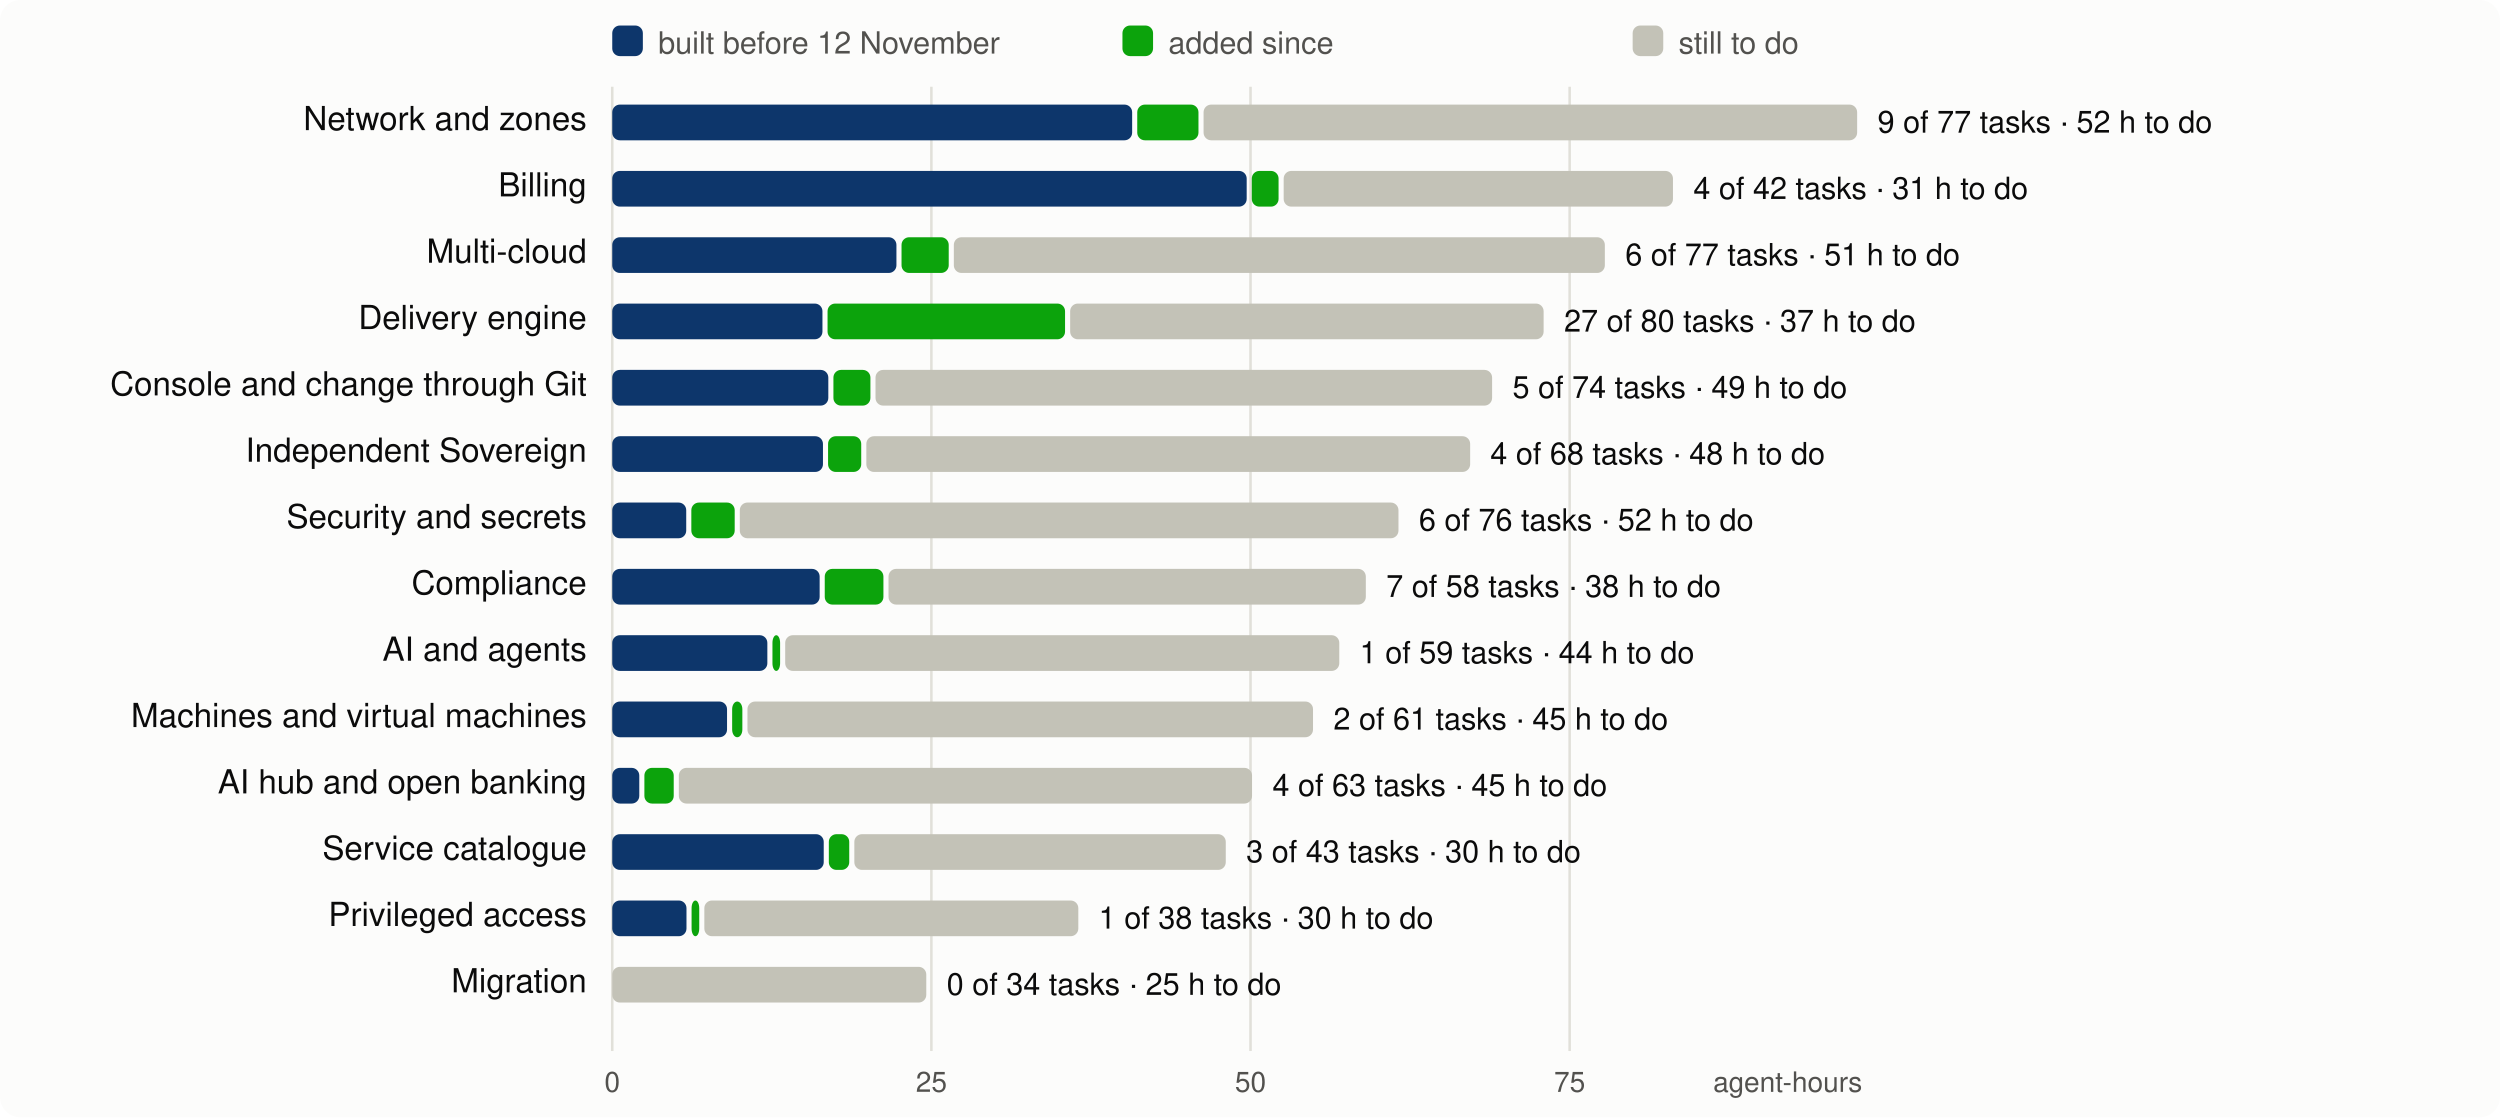
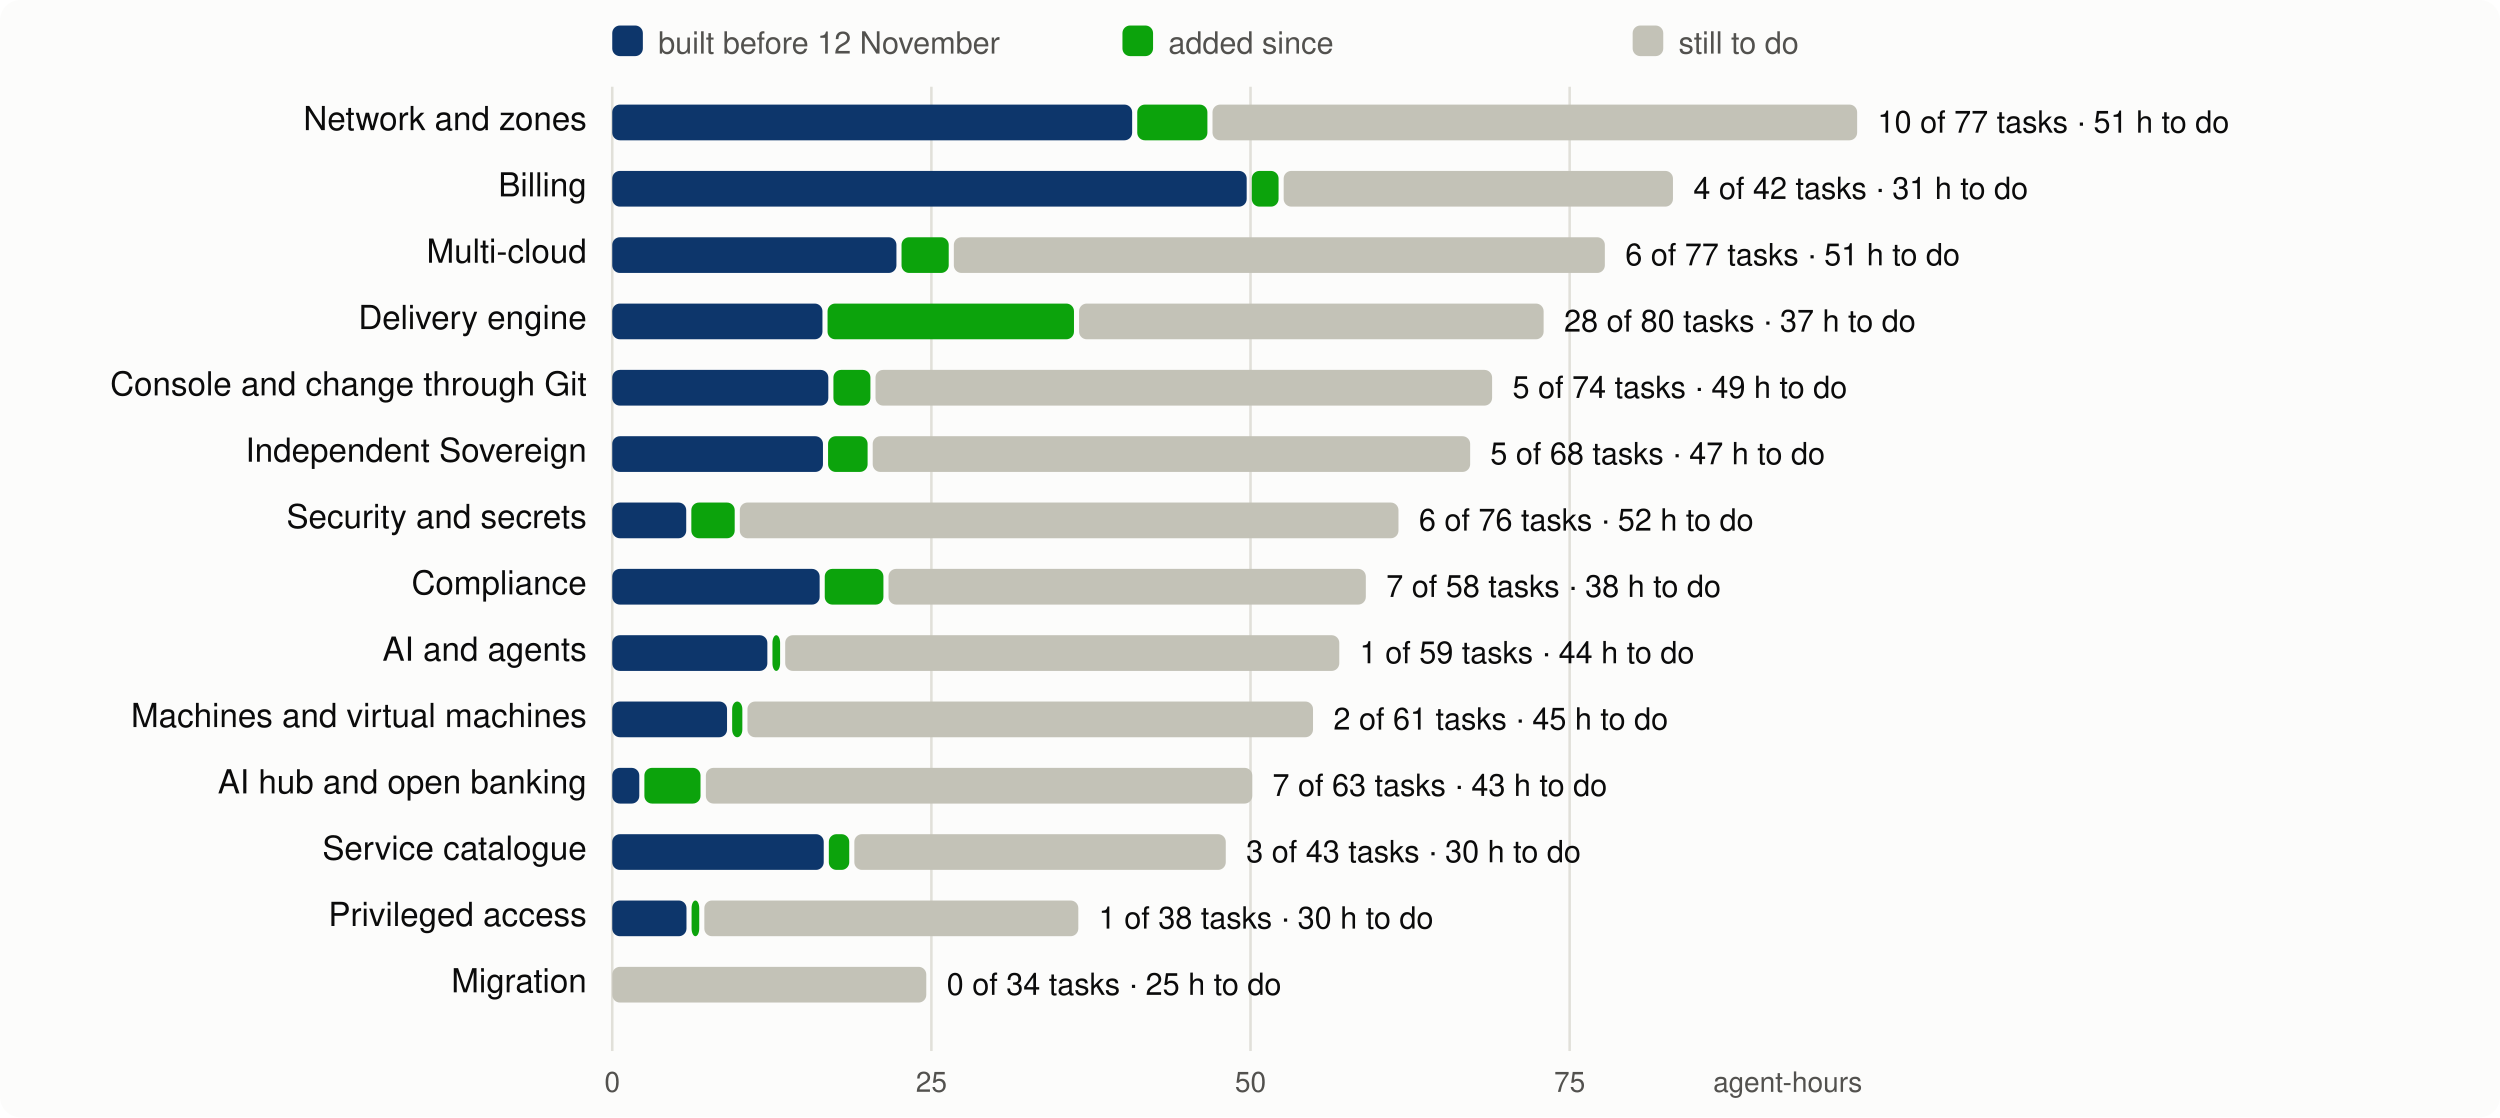
<svg xmlns="http://www.w3.org/2000/svg" viewBox="0 0 980 438" width="980" height="438" font-family="system-ui,-apple-system,Segoe UI,Helvetica,Arial,sans-serif" font-size="13">
  <rect width="980" height="438" rx="8" fill="#fcfcfb" />
  <line x1="240.0" x2="240.0" y1="34" y2="412" stroke="#e1e0d9" />
  <text x="240.0" y="428" text-anchor="middle" fill="#52514e" font-size="11">0</text>
  <line x1="365.1" x2="365.1" y1="34" y2="412" stroke="#e1e0d9" />
  <text x="365.1" y="428" text-anchor="middle" fill="#52514e" font-size="11">25</text>
  <line x1="490.2" x2="490.2" y1="34" y2="412" stroke="#e1e0d9" />
  <text x="490.2" y="428" text-anchor="middle" fill="#52514e" font-size="11">50</text>
  <line x1="615.3" x2="615.3" y1="34" y2="412" stroke="#e1e0d9" />
  <text x="615.3" y="428" text-anchor="middle" fill="#52514e" font-size="11">75</text>
  <text x="730" y="428" text-anchor="end" fill="#52514e" font-size="11">agent-hours</text>
  <rect x="240" y="10" width="12" height="12" rx="3" fill="#0d366b" />
  <text x="258" y="21" fill="#52514e" font-size="12">built before 12 November</text>
  <rect x="440" y="10" width="12" height="12" rx="3" fill="#0ca30c" />
  <text x="458" y="21" fill="#52514e" font-size="12">added since</text>
  <rect x="640" y="10" width="12" height="12" rx="3" fill="#c3c2b7" />
  <text x="658" y="21" fill="#52514e" font-size="12">still to do</text>
  <text x="230" y="51" text-anchor="end" fill="#0b0b0b">Network and zones</text>
  <rect x="240.0" y="41" width="203.8" height="14" rx="3" fill="#0d366b" />
-   <rect x="445.8" y="41" width="24.0" height="14" rx="3" fill="#0ca30c" />
-   <rect x="471.8" y="41" width="256.2" height="14" rx="3" fill="#c3c2b7" />
-   <text x="736.0" y="52" fill="#0b0b0b" font-size="12">9 of 77 tasks · 52 h to do</text>
+   <rect x="445.8" y="41" width="27.5" height="14" rx="3" fill="#0ca30c" />
+   <rect x="475.3" y="41" width="252.7" height="14" rx="3" fill="#c3c2b7" />
+   <text x="736.0" y="52" fill="#0b0b0b" font-size="12">10 of 77 tasks · 51 h to do</text>
  <text x="230" y="77" text-anchor="end" fill="#0b0b0b">Billing</text>
  <rect x="240.0" y="67" width="248.7" height="14" rx="3" fill="#0d366b" />
  <rect x="490.7" y="67" width="10.5" height="14" rx="3" fill="#0ca30c" />
  <rect x="503.2" y="67" width="152.6" height="14" rx="3" fill="#c3c2b7" />
  <text x="663.8" y="78" fill="#0b0b0b" font-size="12">4 of 42 tasks · 31 h to do</text>
  <text x="230" y="103" text-anchor="end" fill="#0b0b0b">Multi-cloud</text>
  <rect x="240.0" y="93" width="111.4" height="14" rx="3" fill="#0d366b" />
  <rect x="353.4" y="93" width="18.5" height="14" rx="3" fill="#0ca30c" />
  <rect x="373.9" y="93" width="255.2" height="14" rx="3" fill="#c3c2b7" />
  <text x="637.1" y="104" fill="#0b0b0b" font-size="12">6 of 77 tasks · 51 h to do</text>
  <text x="230" y="129" text-anchor="end" fill="#0b0b0b">Delivery engine</text>
  <rect x="240.0" y="119" width="82.4" height="14" rx="3" fill="#0d366b" />
-   <rect x="324.4" y="119" width="93.1" height="14" rx="3" fill="#0ca30c" />
-   <rect x="419.5" y="119" width="185.6" height="14" rx="3" fill="#c3c2b7" />
-   <text x="613.1" y="130" fill="#0b0b0b" font-size="12">27 of 80 tasks · 37 h to do</text>
+   <rect x="324.4" y="119" width="96.6" height="14" rx="3" fill="#0ca30c" />
+   <rect x="423.0" y="119" width="182.1" height="14" rx="3" fill="#c3c2b7" />
+   <text x="613.1" y="130" fill="#0b0b0b" font-size="12">28 of 80 tasks · 37 h to do</text>
  <text x="230" y="155" text-anchor="end" fill="#0b0b0b">Console and change through Git</text>
  <rect x="240.0" y="145" width="84.7" height="14" rx="3" fill="#0d366b" />
  <rect x="326.7" y="145" width="14.5" height="14" rx="3" fill="#0ca30c" />
  <rect x="343.2" y="145" width="241.7" height="14" rx="3" fill="#c3c2b7" />
  <text x="592.9" y="156" fill="#0b0b0b" font-size="12">5 of 74 tasks · 49 h to do</text>
  <text x="230" y="181" text-anchor="end" fill="#0b0b0b">Independent Sovereign</text>
  <rect x="240.0" y="171" width="82.6" height="14" rx="3" fill="#0d366b" />
-   <rect x="324.6" y="171" width="13.0" height="14" rx="3" fill="#0ca30c" />
-   <rect x="339.6" y="171" width="236.7" height="14" rx="3" fill="#c3c2b7" />
-   <text x="584.2" y="182" fill="#0b0b0b" font-size="12">4 of 68 tasks · 48 h to do</text>
+   <rect x="324.6" y="171" width="15.5" height="14" rx="3" fill="#0ca30c" />
+   <rect x="342.1" y="171" width="234.2" height="14" rx="3" fill="#c3c2b7" />
+   <text x="584.2" y="182" fill="#0b0b0b" font-size="12">5 of 68 tasks · 47 h to do</text>
  <text x="230" y="207" text-anchor="end" fill="#0b0b0b">Security and secrets</text>
  <rect x="240.0" y="197" width="29.0" height="14" rx="3" fill="#0d366b" />
  <rect x="271.0" y="197" width="17.0" height="14" rx="3" fill="#0ca30c" />
  <rect x="290.0" y="197" width="258.2" height="14" rx="3" fill="#c3c2b7" />
  <text x="556.2" y="208" fill="#0b0b0b" font-size="12">6 of 76 tasks · 52 h to do</text>
  <text x="230" y="233" text-anchor="end" fill="#0b0b0b">Compliance</text>
  <rect x="240.0" y="223" width="81.3" height="14" rx="3" fill="#0d366b" />
  <rect x="323.3" y="223" width="23.0" height="14" rx="3" fill="#0ca30c" />
  <rect x="348.3" y="223" width="187.1" height="14" rx="3" fill="#c3c2b7" />
  <text x="543.4" y="234" fill="#0b0b0b" font-size="12">7 of 58 tasks · 38 h to do</text>
  <text x="230" y="259" text-anchor="end" fill="#0b0b0b">AI and agents</text>
  <rect x="240.0" y="249" width="60.8" height="14" rx="3" fill="#0d366b" />
  <rect x="302.8" y="249" width="3.0" height="14" rx="3" fill="#0ca30c" />
  <rect x="307.8" y="249" width="217.2" height="14" rx="3" fill="#c3c2b7" />
  <text x="533.0" y="260" fill="#0b0b0b" font-size="12">1 of 59 tasks · 44 h to do</text>
  <text x="230" y="285" text-anchor="end" fill="#0b0b0b">Machines and virtual machines</text>
  <rect x="240.0" y="275" width="45.0" height="14" rx="3" fill="#0d366b" />
  <rect x="287.0" y="275" width="4.0" height="14" rx="3" fill="#0ca30c" />
  <rect x="293.0" y="275" width="221.7" height="14" rx="3" fill="#c3c2b7" />
  <text x="522.7" y="286" fill="#0b0b0b" font-size="12">2 of 61 tasks · 45 h to do</text>
  <text x="230" y="311" text-anchor="end" fill="#0b0b0b">AI hub and open banking</text>
  <rect x="240.0" y="301" width="10.6" height="14" rx="3" fill="#0d366b" />
-   <rect x="252.6" y="301" width="11.5" height="14" rx="3" fill="#0ca30c" />
-   <rect x="266.1" y="301" width="224.7" height="14" rx="3" fill="#c3c2b7" />
-   <text x="498.8" y="312" fill="#0b0b0b" font-size="12">4 of 63 tasks · 45 h to do</text>
+   <rect x="252.6" y="301" width="22.0" height="14" rx="3" fill="#0ca30c" />
+   <rect x="276.7" y="301" width="214.2" height="14" rx="3" fill="#c3c2b7" />
+   <text x="498.8" y="312" fill="#0b0b0b" font-size="12">7 of 63 tasks · 43 h to do</text>
  <text x="230" y="337" text-anchor="end" fill="#0b0b0b">Service catalogue</text>
  <rect x="240.0" y="327" width="82.9" height="14" rx="3" fill="#0d366b" />
  <rect x="324.9" y="327" width="8.0" height="14" rx="3" fill="#0ca30c" />
  <rect x="334.9" y="327" width="145.6" height="14" rx="3" fill="#c3c2b7" />
  <text x="488.5" y="338" fill="#0b0b0b" font-size="12">3 of 43 tasks · 30 h to do</text>
  <text x="230" y="363" text-anchor="end" fill="#0b0b0b">Privileged access</text>
  <rect x="240.0" y="353" width="29.1" height="14" rx="3" fill="#0d366b" />
  <rect x="271.1" y="353" width="3.0" height="14" rx="3" fill="#0ca30c" />
  <rect x="276.1" y="353" width="146.6" height="14" rx="3" fill="#c3c2b7" />
  <text x="430.7" y="364" fill="#0b0b0b" font-size="12">1 of 38 tasks · 30 h to do</text>
  <text x="230" y="389" text-anchor="end" fill="#0b0b0b">Migration</text>
  <rect x="240.0" y="379" width="123.1" height="14" rx="3" fill="#c3c2b7" />
  <text x="371.1" y="390" fill="#0b0b0b" font-size="12">0 of 34 tasks · 25 h to do</text>
</svg>
